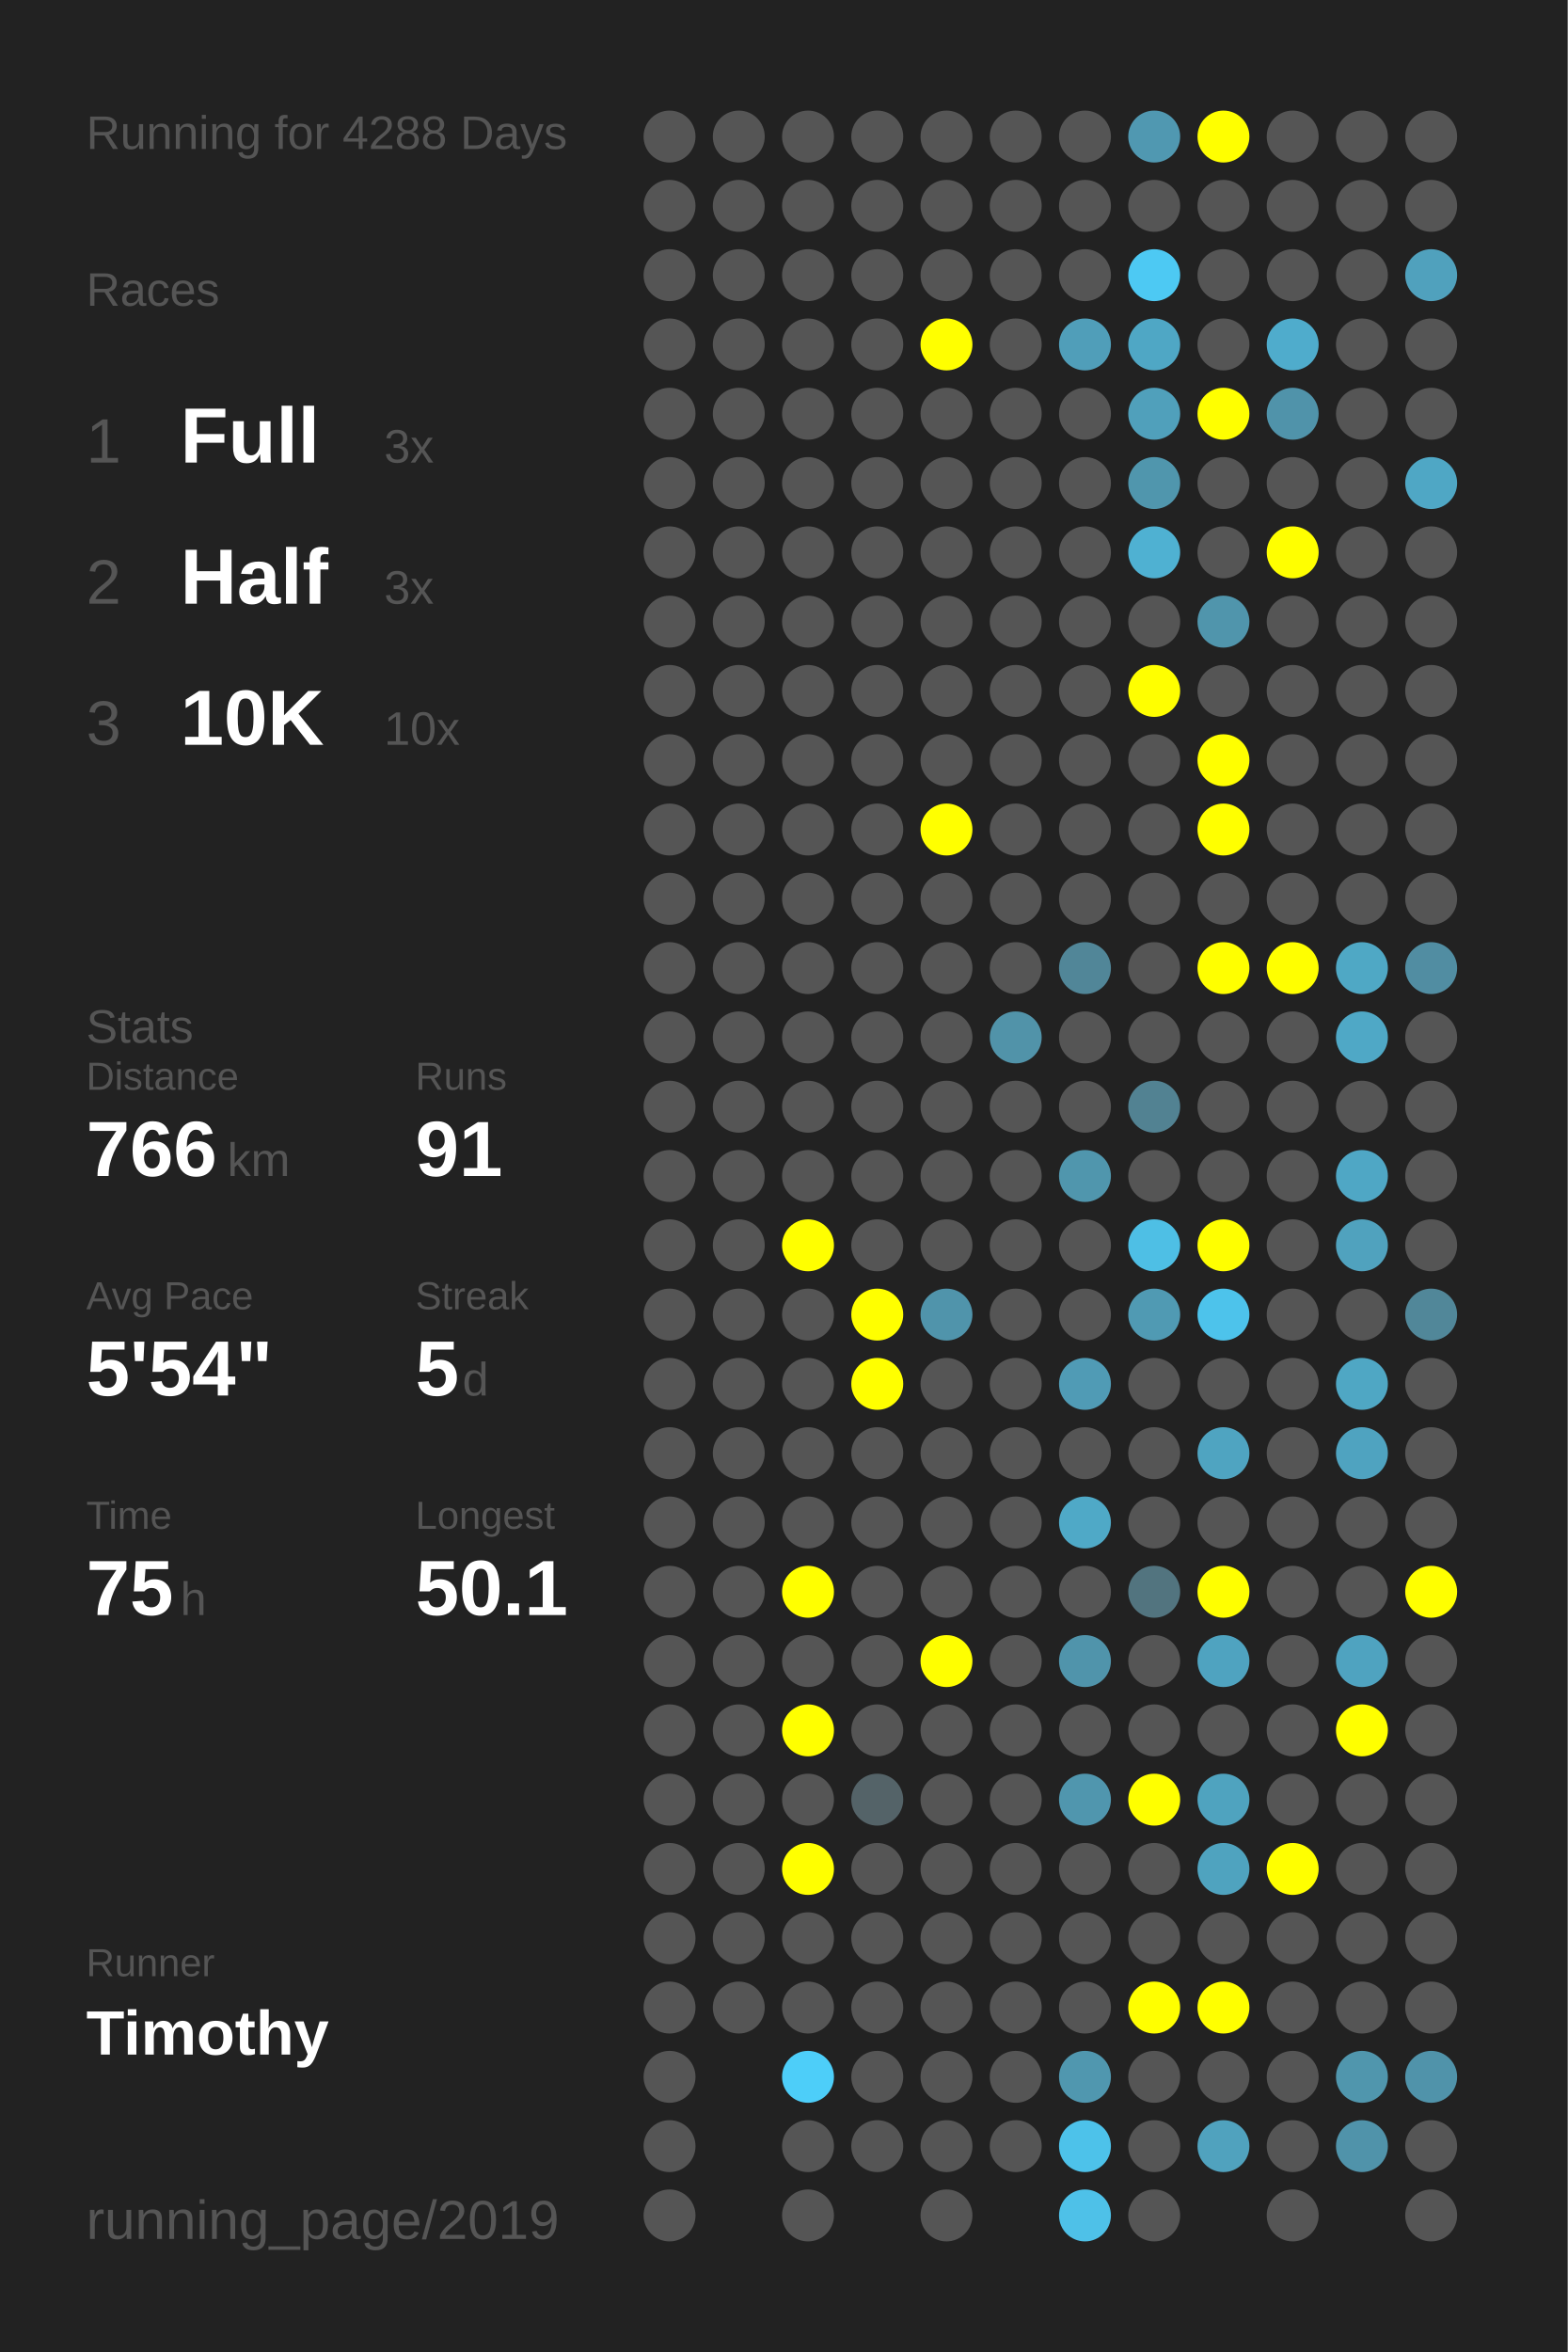
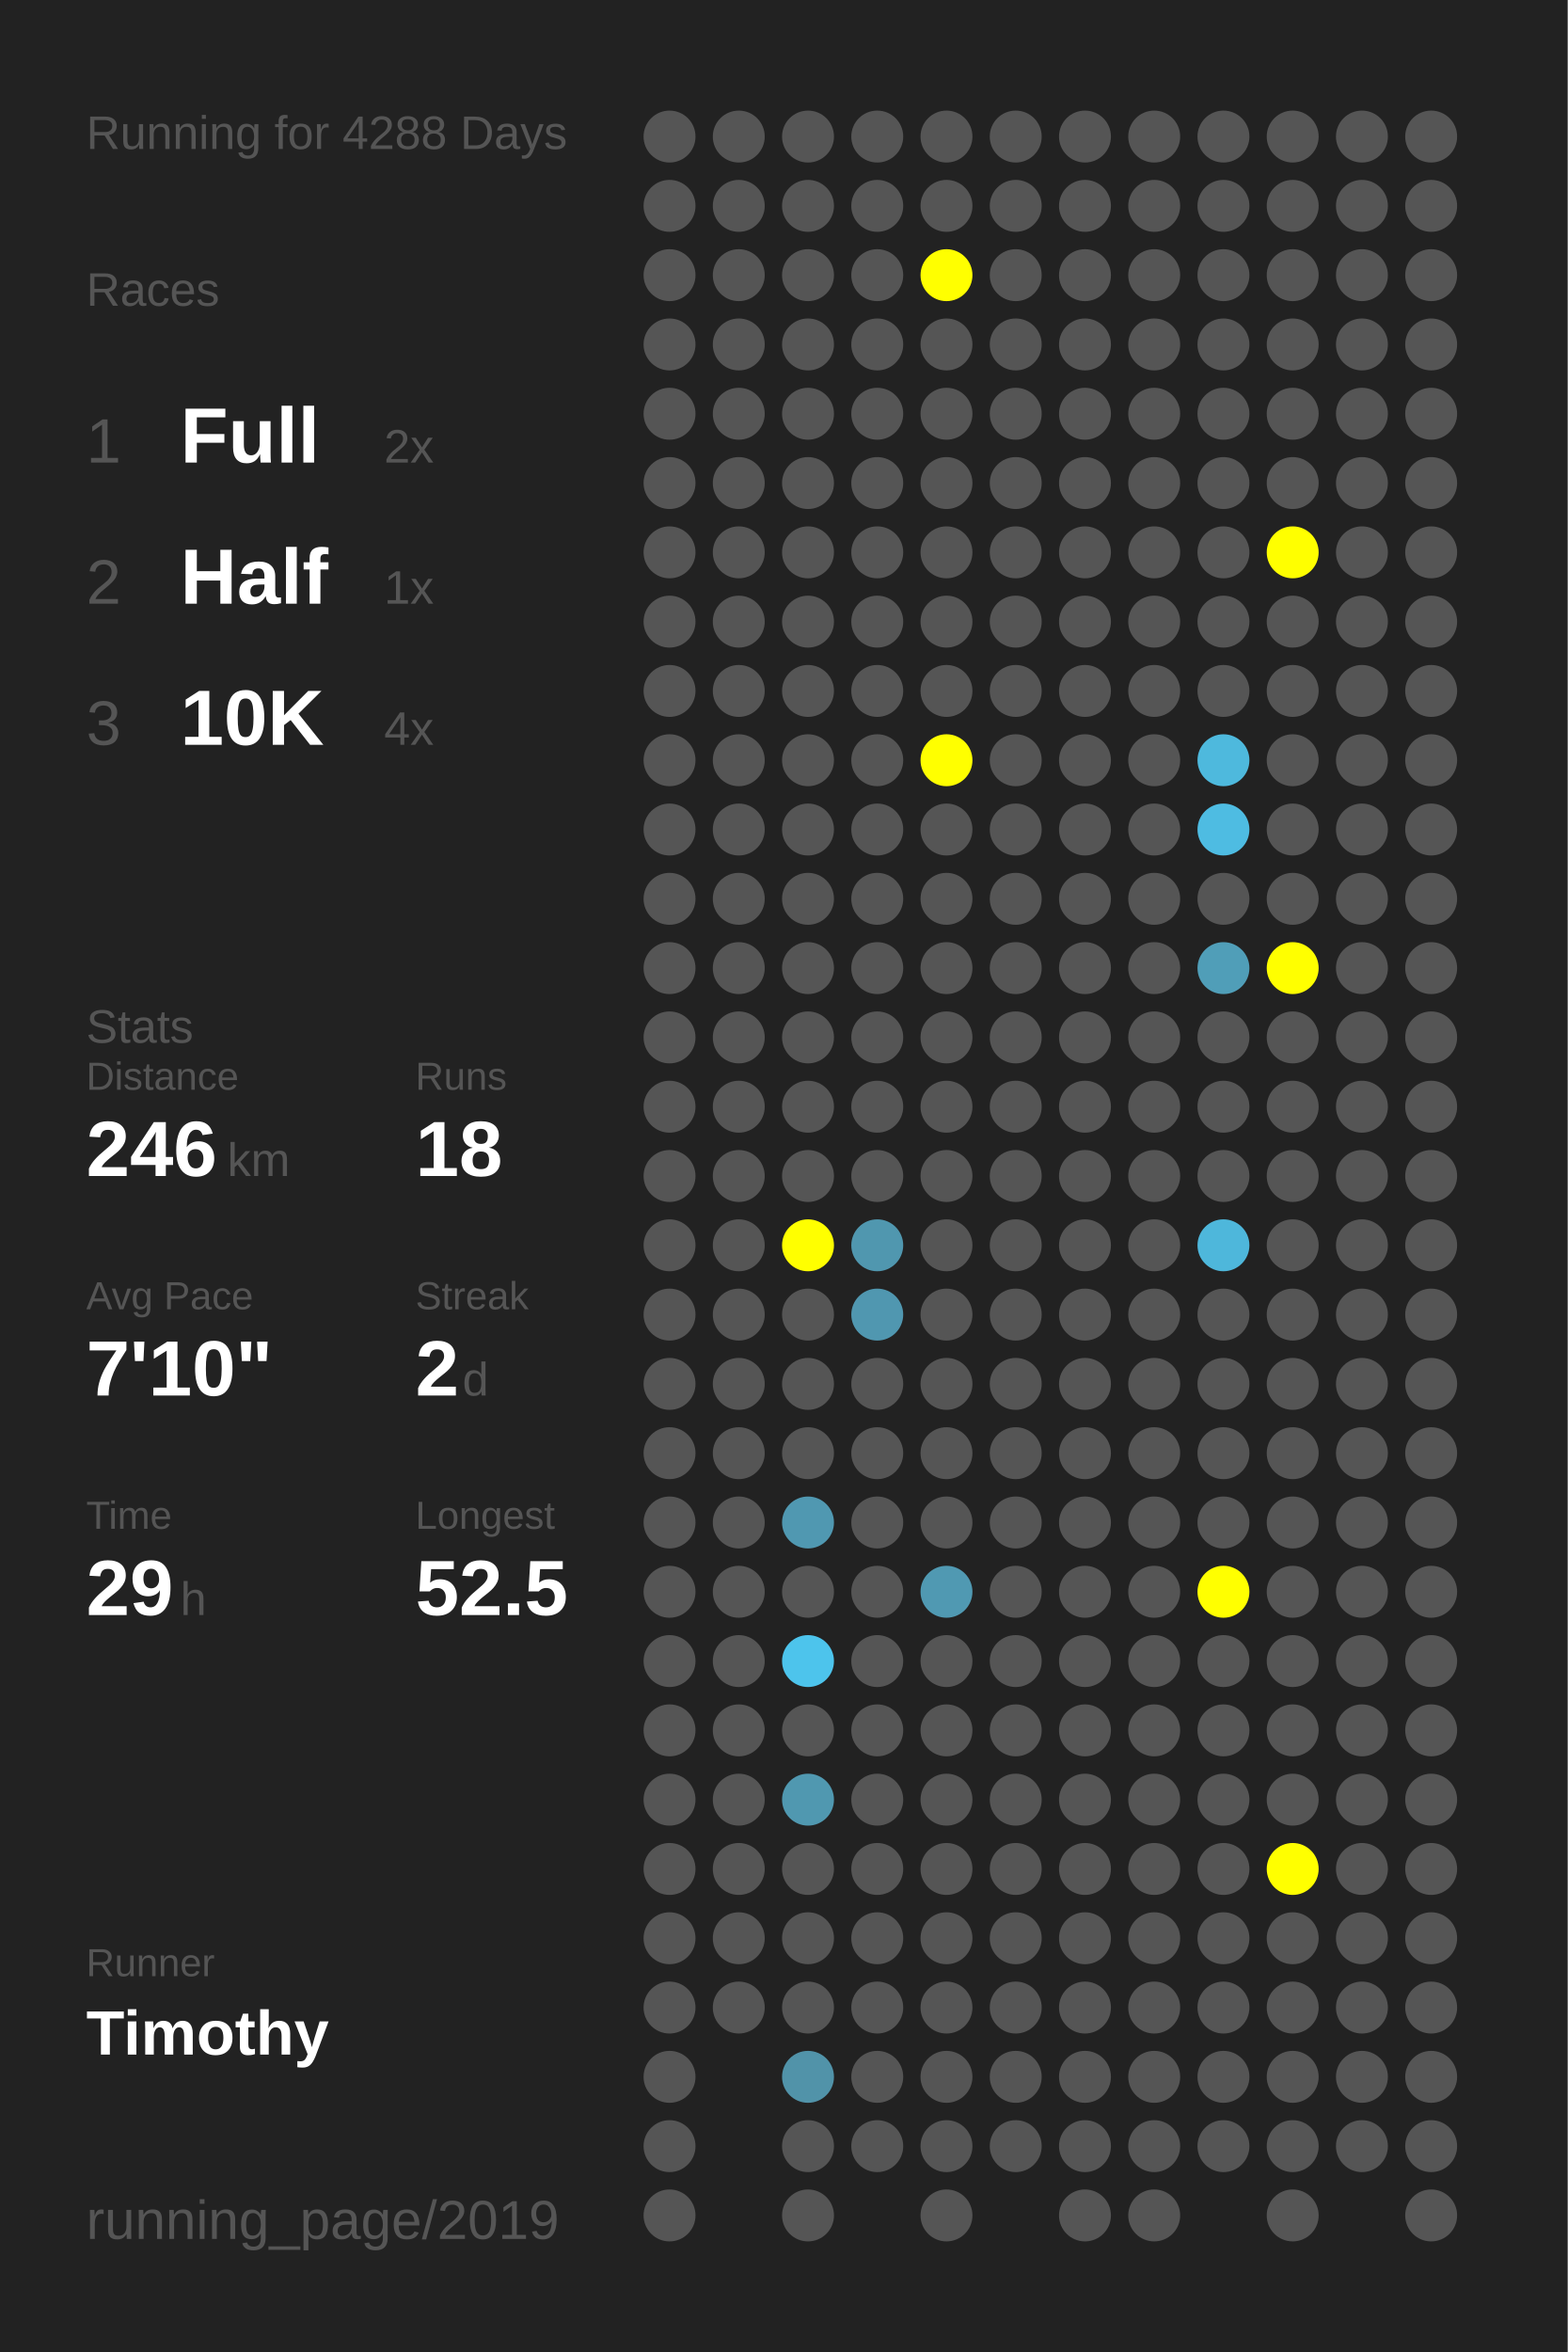
<svg xmlns="http://www.w3.org/2000/svg" baseProfile="full" height="300mm" version="1.1" viewBox="0,0,200,300" width="200mm">
  <defs />
  <rect fill="#222222" height="300" width="200" x="0" y="0" />
  <text fill="#555555" style="font-size:6px; font-family:Arial;" x="11" y="19">Running for 4288 Days</text>
  <text fill="#555555" style="font-size:6px; font-family:Arial;" x="11" y="39">Races</text>
  <text fill="#555555" style="font-size:8px; font-family:Arial;" x="11" y="59">1</text>
  <text fill="#FFFFFF" style="font-size:10px; font-family:Arial; font-weight:bold;" x="23" y="59">Full</text>
-   <text fill="#555555" style="font-size:6px; font-family:Arial;" x="49" y="59">3x</text>
+   <text fill="#555555" style="font-size:6px; font-family:Arial;" x="49" y="59">2x</text>
  <text fill="#555555" style="font-size:8px; font-family:Arial;" x="11" y="77">2</text>
  <text fill="#FFFFFF" style="font-size:10px; font-family:Arial; font-weight:bold;" x="23" y="77">Half</text>
-   <text fill="#555555" style="font-size:6px; font-family:Arial;" x="49" y="77">3x</text>
+   <text fill="#555555" style="font-size:6px; font-family:Arial;" x="49" y="77">1x</text>
  <text fill="#555555" style="font-size:8px; font-family:Arial;" x="11" y="95">3</text>
  <text fill="#FFFFFF" style="font-size:10px; font-family:Arial; font-weight:bold;" x="23" y="95">10K</text>
-   <text fill="#555555" style="font-size:6px; font-family:Arial;" x="49" y="95">10x</text>
+   <text fill="#555555" style="font-size:6px; font-family:Arial;" x="49" y="95">4x</text>
  <text fill="#555555" style="font-size:6px; font-family:Arial;" x="11" y="133">Stats</text>
  <text fill="#555555" style="font-size:5px; font-family:Arial;" x="11" y="139">Distance</text>
-   <text fill="#FFFFFF" style="font-size:10px; font-family:Arial; font-weight:bold;" x="11" y="150">766</text>
+   <text fill="#FFFFFF" style="font-size:10px; font-family:Arial; font-weight:bold;" x="11" y="150">246</text>
  <text fill="#555555" style="font-size:6px; font-family:Arial;" x="29" y="150">km</text>
  <text fill="#555555" style="font-size:5px; font-family:Arial;" x="53" y="139">Runs</text>
-   <text fill="#FFFFFF" style="font-size:10px; font-family:Arial; font-weight:bold;" x="53" y="150">91</text>
+   <text fill="#FFFFFF" style="font-size:10px; font-family:Arial; font-weight:bold;" x="53" y="150">18</text>
  <text fill="#555555" style="font-size:5px; font-family:Arial;" x="11" y="167">Avg Pace</text>
-   <text fill="#FFFFFF" style="font-size:10px; font-family:Arial; font-weight:bold;" x="11" y="178">5'54"</text>
+   <text fill="#FFFFFF" style="font-size:10px; font-family:Arial; font-weight:bold;" x="11" y="178">7'10"</text>
  <text fill="#555555" style="font-size:5px; font-family:Arial;" x="53" y="167">Streak</text>
-   <text fill="#FFFFFF" style="font-size:10px; font-family:Arial; font-weight:bold;" x="53" y="178">5</text>
+   <text fill="#FFFFFF" style="font-size:10px; font-family:Arial; font-weight:bold;" x="53" y="178">2</text>
  <text fill="#555555" style="font-size:6px; font-family:Arial;" x="59" y="178">d</text>
  <text fill="#555555" style="font-size:5px; font-family:Arial;" x="11" y="195">Time</text>
-   <text fill="#FFFFFF" style="font-size:10px; font-family:Arial; font-weight:bold;" x="11" y="206">75</text>
+   <text fill="#FFFFFF" style="font-size:10px; font-family:Arial; font-weight:bold;" x="11" y="206">29</text>
  <text fill="#555555" style="font-size:6px; font-family:Arial;" x="23" y="206">h</text>
  <text fill="#555555" style="font-size:5px; font-family:Arial;" x="53" y="195">Longest</text>
-   <text fill="#FFFFFF" style="font-size:10px; font-family:Arial; font-weight:bold;" x="53" y="206">50.1</text>
+   <text fill="#FFFFFF" style="font-size:10px; font-family:Arial; font-weight:bold;" x="53" y="206">52.5</text>
  <text fill="#555555" style="font-size:5px; font-family:Arial;" x="11" y="252.065">Runner</text>
  <text fill="#FFFFFF" style="font-size:8px; font-family:Arial; font-weight:bold;" x="11" y="262.065">Timothy</text>
  <text fill="#555555" style="font-size:7px; font-family:Arial;" x="11" y="285.581">running_page/2019</text>
  <circle cx="85.417" cy="17.419" fill="#555555" r="3.312" />
  <circle cx="85.417" cy="26.258" fill="#555555" r="3.312" />
  <circle cx="85.417" cy="35.097" fill="#555555" r="3.312" />
  <circle cx="85.417" cy="43.935" fill="#555555" r="3.312" />
  <circle cx="85.417" cy="52.774" fill="#555555" r="3.312" />
  <circle cx="85.417" cy="61.613" fill="#555555" r="3.312" />
  <circle cx="85.417" cy="70.452" fill="#555555" r="3.312" />
  <circle cx="85.417" cy="79.29" fill="#555555" r="3.312" />
  <circle cx="85.417" cy="88.129" fill="#555555" r="3.312" />
  <circle cx="85.417" cy="96.968" fill="#555555" r="3.312" />
  <circle cx="85.417" cy="105.806" fill="#555555" r="3.312" />
  <circle cx="85.417" cy="114.645" fill="#555555" r="3.312" />
  <circle cx="85.417" cy="123.484" fill="#555555" r="3.312" />
  <circle cx="85.417" cy="132.323" fill="#555555" r="3.312" />
  <circle cx="85.417" cy="141.161" fill="#555555" r="3.312" />
  <circle cx="85.417" cy="150" fill="#555555" r="3.312" />
  <circle cx="85.417" cy="158.839" fill="#555555" r="3.312" />
  <circle cx="85.417" cy="167.677" fill="#555555" r="3.312" />
  <circle cx="85.417" cy="176.516" fill="#555555" r="3.312" />
  <circle cx="85.417" cy="185.355" fill="#555555" r="3.312" />
  <circle cx="85.417" cy="194.194" fill="#555555" r="3.312" />
  <circle cx="85.417" cy="203.032" fill="#555555" r="3.312" />
  <circle cx="85.417" cy="211.871" fill="#555555" r="3.312" />
  <circle cx="85.417" cy="220.71" fill="#555555" r="3.312" />
  <circle cx="85.417" cy="229.548" fill="#555555" r="3.312" />
  <circle cx="85.417" cy="238.387" fill="#555555" r="3.312" />
  <circle cx="85.417" cy="247.226" fill="#555555" r="3.312" />
  <circle cx="85.417" cy="256.065" fill="#555555" r="3.312" />
  <circle cx="85.417" cy="264.903" fill="#555555" r="3.312" />
  <circle cx="85.417" cy="273.742" fill="#555555" r="3.312" />
  <circle cx="85.417" cy="282.581" fill="#555555" r="3.312" />
  <circle cx="94.25" cy="17.419" fill="#555555" r="3.312" />
  <circle cx="94.25" cy="26.258" fill="#555555" r="3.312" />
  <circle cx="94.25" cy="35.097" fill="#555555" r="3.312" />
  <circle cx="94.25" cy="43.935" fill="#555555" r="3.312" />
  <circle cx="94.25" cy="52.774" fill="#555555" r="3.312" />
  <circle cx="94.25" cy="61.613" fill="#555555" r="3.312" />
  <circle cx="94.25" cy="70.452" fill="#555555" r="3.312" />
  <circle cx="94.25" cy="79.29" fill="#555555" r="3.312" />
  <circle cx="94.25" cy="88.129" fill="#555555" r="3.312" />
  <circle cx="94.25" cy="96.968" fill="#555555" r="3.312" />
  <circle cx="94.25" cy="105.806" fill="#555555" r="3.312" />
  <circle cx="94.25" cy="114.645" fill="#555555" r="3.312" />
  <circle cx="94.25" cy="123.484" fill="#555555" r="3.312" />
  <circle cx="94.25" cy="132.323" fill="#555555" r="3.312" />
  <circle cx="94.25" cy="141.161" fill="#555555" r="3.312" />
  <circle cx="94.25" cy="150" fill="#555555" r="3.312" />
  <circle cx="94.25" cy="158.839" fill="#555555" r="3.312" />
  <circle cx="94.25" cy="167.677" fill="#555555" r="3.312" />
  <circle cx="94.25" cy="176.516" fill="#555555" r="3.312" />
  <circle cx="94.25" cy="185.355" fill="#555555" r="3.312" />
  <circle cx="94.25" cy="194.194" fill="#555555" r="3.312" />
  <circle cx="94.25" cy="203.032" fill="#555555" r="3.312" />
  <circle cx="94.25" cy="211.871" fill="#555555" r="3.312" />
  <circle cx="94.25" cy="220.71" fill="#555555" r="3.312" />
  <circle cx="94.25" cy="229.548" fill="#555555" r="3.312" />
  <circle cx="94.25" cy="238.387" fill="#555555" r="3.312" />
  <circle cx="94.25" cy="247.226" fill="#555555" r="3.312" />
  <circle cx="94.25" cy="256.065" fill="#555555" r="3.312" />
  <circle cx="103.083" cy="17.419" fill="#555555" r="3.312" />
  <circle cx="103.083" cy="26.258" fill="#555555" r="3.312" />
  <circle cx="103.083" cy="35.097" fill="#555555" r="3.312" />
  <circle cx="103.083" cy="43.935" fill="#555555" r="3.312" />
  <circle cx="103.083" cy="52.774" fill="#555555" r="3.312" />
  <circle cx="103.083" cy="61.613" fill="#555555" r="3.312" />
  <circle cx="103.083" cy="70.452" fill="#555555" r="3.312" />
  <circle cx="103.083" cy="79.29" fill="#555555" r="3.312" />
  <circle cx="103.083" cy="88.129" fill="#555555" r="3.312" />
  <circle cx="103.083" cy="96.968" fill="#555555" r="3.312" />
  <circle cx="103.083" cy="105.806" fill="#555555" r="3.312" />
  <circle cx="103.083" cy="114.645" fill="#555555" r="3.312" />
  <circle cx="103.083" cy="123.484" fill="#555555" r="3.312" />
  <circle cx="103.083" cy="132.323" fill="#555555" r="3.312" />
  <circle cx="103.083" cy="141.161" fill="#555555" r="3.312" />
  <circle cx="103.083" cy="150" fill="#555555" r="3.312" />
  <circle cx="103.083" cy="158.839" fill="#FFFF00" r="3.312" />
  <circle cx="103.083" cy="167.677" fill="#555555" r="3.312" />
  <circle cx="103.083" cy="176.516" fill="#555555" r="3.312" />
  <circle cx="103.083" cy="185.355" fill="#555555" r="3.312" />
-   <circle cx="103.083" cy="194.194" fill="#555555" r="3.312" />
-   <circle cx="103.083" cy="203.032" fill="#FFFF00" r="3.312" />
-   <circle cx="103.083" cy="211.871" fill="#555555" r="3.312" />
-   <circle cx="103.083" cy="220.71" fill="#FFFF00" r="3.312" />
-   <circle cx="103.083" cy="229.548" fill="#555555" r="3.312" />
-   <circle cx="103.083" cy="238.387" fill="#FFFF00" r="3.312" />
+   <circle cx="103.083" cy="194.194" fill="#5098b1" r="3.312" />
+   <circle cx="103.083" cy="203.032" fill="#555555" r="3.312" />
+   <circle cx="103.083" cy="211.871" fill="#4dc4ec" r="3.312" />
+   <circle cx="103.083" cy="220.71" fill="#555555" r="3.312" />
+   <circle cx="103.083" cy="229.548" fill="#5098b0" r="3.312" />
+   <circle cx="103.083" cy="238.387" fill="#555555" r="3.312" />
  <circle cx="103.083" cy="247.226" fill="#555555" r="3.312" />
  <circle cx="103.083" cy="256.065" fill="#555555" r="3.312" />
-   <circle cx="103.083" cy="264.903" fill="#4dcef9" r="3.312" />
+   <circle cx="103.083" cy="264.903" fill="#5193a9" r="3.312" />
  <circle cx="103.083" cy="273.742" fill="#555555" r="3.312" />
  <circle cx="103.083" cy="282.581" fill="#555555" r="3.312" />
  <circle cx="111.917" cy="17.419" fill="#555555" r="3.312" />
  <circle cx="111.917" cy="26.258" fill="#555555" r="3.312" />
  <circle cx="111.917" cy="35.097" fill="#555555" r="3.312" />
  <circle cx="111.917" cy="43.935" fill="#555555" r="3.312" />
  <circle cx="111.917" cy="52.774" fill="#555555" r="3.312" />
  <circle cx="111.917" cy="61.613" fill="#555555" r="3.312" />
  <circle cx="111.917" cy="70.452" fill="#555555" r="3.312" />
  <circle cx="111.917" cy="79.29" fill="#555555" r="3.312" />
  <circle cx="111.917" cy="88.129" fill="#555555" r="3.312" />
  <circle cx="111.917" cy="96.968" fill="#555555" r="3.312" />
  <circle cx="111.917" cy="105.806" fill="#555555" r="3.312" />
  <circle cx="111.917" cy="114.645" fill="#555555" r="3.312" />
  <circle cx="111.917" cy="123.484" fill="#555555" r="3.312" />
  <circle cx="111.917" cy="132.323" fill="#555555" r="3.312" />
  <circle cx="111.917" cy="141.161" fill="#555555" r="3.312" />
  <circle cx="111.917" cy="150" fill="#555555" r="3.312" />
-   <circle cx="111.917" cy="158.839" fill="#555555" r="3.312" />
-   <circle cx="111.917" cy="167.677" fill="#FFFF00" r="3.312" />
-   <circle cx="111.917" cy="176.516" fill="#FFFF00" r="3.312" />
+   <circle cx="111.917" cy="158.839" fill="#5097af" r="3.312" />
+   <circle cx="111.917" cy="167.677" fill="#5097b0" r="3.312" />
+   <circle cx="111.917" cy="176.516" fill="#555555" r="3.312" />
  <circle cx="111.917" cy="185.355" fill="#555555" r="3.312" />
  <circle cx="111.917" cy="194.194" fill="#555555" r="3.312" />
  <circle cx="111.917" cy="203.032" fill="#555555" r="3.312" />
  <circle cx="111.917" cy="211.871" fill="#555555" r="3.312" />
  <circle cx="111.917" cy="220.71" fill="#555555" r="3.312" />
-   <circle cx="111.917" cy="229.548" fill="#546368" r="3.312" />
+   <circle cx="111.917" cy="229.548" fill="#555555" r="3.312" />
  <circle cx="111.917" cy="238.387" fill="#555555" r="3.312" />
  <circle cx="111.917" cy="247.226" fill="#555555" r="3.312" />
  <circle cx="111.917" cy="256.065" fill="#555555" r="3.312" />
  <circle cx="111.917" cy="264.903" fill="#555555" r="3.312" />
  <circle cx="111.917" cy="273.742" fill="#555555" r="3.312" />
  <circle cx="120.75" cy="17.419" fill="#555555" r="3.312" />
  <circle cx="120.75" cy="26.258" fill="#555555" r="3.312" />
-   <circle cx="120.75" cy="35.097" fill="#555555" r="3.312" />
-   <circle cx="120.75" cy="43.935" fill="#FFFF00" r="3.312" />
+   <circle cx="120.75" cy="35.097" fill="#FFFF00" r="3.312" />
+   <circle cx="120.75" cy="43.935" fill="#555555" r="3.312" />
  <circle cx="120.75" cy="52.774" fill="#555555" r="3.312" />
  <circle cx="120.75" cy="61.613" fill="#555555" r="3.312" />
  <circle cx="120.75" cy="70.452" fill="#555555" r="3.312" />
  <circle cx="120.75" cy="79.29" fill="#555555" r="3.312" />
  <circle cx="120.75" cy="88.129" fill="#555555" r="3.312" />
-   <circle cx="120.75" cy="96.968" fill="#555555" r="3.312" />
-   <circle cx="120.75" cy="105.806" fill="#FFFF00" r="3.312" />
+   <circle cx="120.75" cy="96.968" fill="#FFFF00" r="3.312" />
+   <circle cx="120.75" cy="105.806" fill="#555555" r="3.312" />
  <circle cx="120.75" cy="114.645" fill="#555555" r="3.312" />
  <circle cx="120.75" cy="123.484" fill="#555555" r="3.312" />
  <circle cx="120.75" cy="132.323" fill="#555555" r="3.312" />
  <circle cx="120.75" cy="141.161" fill="#555555" r="3.312" />
  <circle cx="120.75" cy="150" fill="#555555" r="3.312" />
  <circle cx="120.75" cy="158.839" fill="#555555" r="3.312" />
-   <circle cx="120.75" cy="167.677" fill="#5094ab" r="3.312" />
+   <circle cx="120.75" cy="167.677" fill="#555555" r="3.312" />
  <circle cx="120.75" cy="176.516" fill="#555555" r="3.312" />
  <circle cx="120.75" cy="185.355" fill="#555555" r="3.312" />
  <circle cx="120.75" cy="194.194" fill="#555555" r="3.312" />
-   <circle cx="120.75" cy="203.032" fill="#555555" r="3.312" />
-   <circle cx="120.75" cy="211.871" fill="#FFFF00" r="3.312" />
+   <circle cx="120.75" cy="203.032" fill="#5099b2" r="3.312" />
+   <circle cx="120.75" cy="211.871" fill="#555555" r="3.312" />
  <circle cx="120.75" cy="220.71" fill="#555555" r="3.312" />
  <circle cx="120.75" cy="229.548" fill="#555555" r="3.312" />
  <circle cx="120.75" cy="238.387" fill="#555555" r="3.312" />
  <circle cx="120.75" cy="247.226" fill="#555555" r="3.312" />
  <circle cx="120.75" cy="256.065" fill="#555555" r="3.312" />
  <circle cx="120.75" cy="264.903" fill="#555555" r="3.312" />
  <circle cx="120.75" cy="273.742" fill="#555555" r="3.312" />
  <circle cx="120.75" cy="282.581" fill="#555555" r="3.312" />
  <circle cx="129.583" cy="17.419" fill="#555555" r="3.312" />
  <circle cx="129.583" cy="26.258" fill="#555555" r="3.312" />
  <circle cx="129.583" cy="35.097" fill="#555555" r="3.312" />
  <circle cx="129.583" cy="43.935" fill="#555555" r="3.312" />
  <circle cx="129.583" cy="52.774" fill="#555555" r="3.312" />
  <circle cx="129.583" cy="61.613" fill="#555555" r="3.312" />
  <circle cx="129.583" cy="70.452" fill="#555555" r="3.312" />
  <circle cx="129.583" cy="79.29" fill="#555555" r="3.312" />
  <circle cx="129.583" cy="88.129" fill="#555555" r="3.312" />
  <circle cx="129.583" cy="96.968" fill="#555555" r="3.312" />
  <circle cx="129.583" cy="105.806" fill="#555555" r="3.312" />
  <circle cx="129.583" cy="114.645" fill="#555555" r="3.312" />
  <circle cx="129.583" cy="123.484" fill="#555555" r="3.312" />
-   <circle cx="129.583" cy="132.323" fill="#5193a9" r="3.312" />
+   <circle cx="129.583" cy="132.323" fill="#555555" r="3.312" />
  <circle cx="129.583" cy="141.161" fill="#555555" r="3.312" />
  <circle cx="129.583" cy="150" fill="#555555" r="3.312" />
  <circle cx="129.583" cy="158.839" fill="#555555" r="3.312" />
  <circle cx="129.583" cy="167.677" fill="#555555" r="3.312" />
  <circle cx="129.583" cy="176.516" fill="#555555" r="3.312" />
  <circle cx="129.583" cy="185.355" fill="#555555" r="3.312" />
  <circle cx="129.583" cy="194.194" fill="#555555" r="3.312" />
  <circle cx="129.583" cy="203.032" fill="#555555" r="3.312" />
  <circle cx="129.583" cy="211.871" fill="#555555" r="3.312" />
  <circle cx="129.583" cy="220.71" fill="#555555" r="3.312" />
  <circle cx="129.583" cy="229.548" fill="#555555" r="3.312" />
  <circle cx="129.583" cy="238.387" fill="#555555" r="3.312" />
  <circle cx="129.583" cy="247.226" fill="#555555" r="3.312" />
  <circle cx="129.583" cy="256.065" fill="#555555" r="3.312" />
  <circle cx="129.583" cy="264.903" fill="#555555" r="3.312" />
  <circle cx="129.583" cy="273.742" fill="#555555" r="3.312" />
  <circle cx="138.417" cy="17.419" fill="#555555" r="3.312" />
  <circle cx="138.417" cy="26.258" fill="#555555" r="3.312" />
  <circle cx="138.417" cy="35.097" fill="#555555" r="3.312" />
-   <circle cx="138.417" cy="43.935" fill="#509eb9" r="3.312" />
+   <circle cx="138.417" cy="43.935" fill="#555555" r="3.312" />
  <circle cx="138.417" cy="52.774" fill="#555555" r="3.312" />
  <circle cx="138.417" cy="61.613" fill="#555555" r="3.312" />
  <circle cx="138.417" cy="70.452" fill="#555555" r="3.312" />
  <circle cx="138.417" cy="79.29" fill="#555555" r="3.312" />
  <circle cx="138.417" cy="88.129" fill="#555555" r="3.312" />
  <circle cx="138.417" cy="96.968" fill="#555555" r="3.312" />
  <circle cx="138.417" cy="105.806" fill="#555555" r="3.312" />
  <circle cx="138.417" cy="114.645" fill="#555555" r="3.312" />
-   <circle cx="138.417" cy="123.484" fill="#518698" r="3.312" />
+   <circle cx="138.417" cy="123.484" fill="#555555" r="3.312" />
  <circle cx="138.417" cy="132.323" fill="#555555" r="3.312" />
  <circle cx="138.417" cy="141.161" fill="#555555" r="3.312" />
-   <circle cx="138.417" cy="150" fill="#5096ad" r="3.312" />
+   <circle cx="138.417" cy="150" fill="#555555" r="3.312" />
  <circle cx="138.417" cy="158.839" fill="#555555" r="3.312" />
  <circle cx="138.417" cy="167.677" fill="#555555" r="3.312" />
-   <circle cx="138.417" cy="176.516" fill="#509bb5" r="3.312" />
+   <circle cx="138.417" cy="176.516" fill="#555555" r="3.312" />
  <circle cx="138.417" cy="185.355" fill="#555555" r="3.312" />
-   <circle cx="138.417" cy="194.194" fill="#4fa9c7" r="3.312" />
+   <circle cx="138.417" cy="194.194" fill="#555555" r="3.312" />
  <circle cx="138.417" cy="203.032" fill="#555555" r="3.312" />
-   <circle cx="138.417" cy="211.871" fill="#5094ab" r="3.312" />
+   <circle cx="138.417" cy="211.871" fill="#555555" r="3.312" />
  <circle cx="138.417" cy="220.71" fill="#555555" r="3.312" />
-   <circle cx="138.417" cy="229.548" fill="#5096ae" r="3.312" />
+   <circle cx="138.417" cy="229.548" fill="#555555" r="3.312" />
  <circle cx="138.417" cy="238.387" fill="#555555" r="3.312" />
  <circle cx="138.417" cy="247.226" fill="#555555" r="3.312" />
  <circle cx="138.417" cy="256.065" fill="#555555" r="3.312" />
-   <circle cx="138.417" cy="264.903" fill="#5097af" r="3.312" />
-   <circle cx="138.417" cy="273.742" fill="#4dc2ea" r="3.312" />
-   <circle cx="138.417" cy="282.581" fill="#4ec1e8" r="3.312" />
-   <circle cx="147.25" cy="17.419" fill="#5098b1" r="3.312" />
+   <circle cx="138.417" cy="264.903" fill="#555555" r="3.312" />
+   <circle cx="138.417" cy="273.742" fill="#555555" r="3.312" />
+   <circle cx="138.417" cy="282.581" fill="#555555" r="3.312" />
+   <circle cx="147.25" cy="17.419" fill="#555555" r="3.312" />
  <circle cx="147.25" cy="26.258" fill="#555555" r="3.312" />
-   <circle cx="147.25" cy="35.097" fill="#4dc9f3" r="3.312" />
-   <circle cx="147.25" cy="43.935" fill="#4fa7c5" r="3.312" />
-   <circle cx="147.25" cy="52.774" fill="#50a0bb" r="3.312" />
-   <circle cx="147.25" cy="61.613" fill="#5096ad" r="3.312" />
-   <circle cx="147.25" cy="70.452" fill="#4fb1d2" r="3.312" />
+   <circle cx="147.25" cy="35.097" fill="#555555" r="3.312" />
+   <circle cx="147.25" cy="43.935" fill="#555555" r="3.312" />
+   <circle cx="147.25" cy="52.774" fill="#555555" r="3.312" />
+   <circle cx="147.25" cy="61.613" fill="#555555" r="3.312" />
+   <circle cx="147.25" cy="70.452" fill="#555555" r="3.312" />
  <circle cx="147.25" cy="79.29" fill="#555555" r="3.312" />
-   <circle cx="147.25" cy="88.129" fill="#FFFF00" r="3.312" />
+   <circle cx="147.25" cy="88.129" fill="#555555" r="3.312" />
  <circle cx="147.25" cy="96.968" fill="#555555" r="3.312" />
  <circle cx="147.25" cy="105.806" fill="#555555" r="3.312" />
  <circle cx="147.25" cy="114.645" fill="#555555" r="3.312" />
  <circle cx="147.25" cy="123.484" fill="#555555" r="3.312" />
  <circle cx="147.25" cy="132.323" fill="#555555" r="3.312" />
-   <circle cx="147.25" cy="141.161" fill="#528292" r="3.312" />
+   <circle cx="147.25" cy="141.161" fill="#555555" r="3.312" />
  <circle cx="147.25" cy="150" fill="#555555" r="3.312" />
-   <circle cx="147.25" cy="158.839" fill="#4ebfe5" r="3.312" />
-   <circle cx="147.25" cy="167.677" fill="#509ab3" r="3.312" />
+   <circle cx="147.25" cy="158.839" fill="#555555" r="3.312" />
+   <circle cx="147.25" cy="167.677" fill="#555555" r="3.312" />
  <circle cx="147.25" cy="176.516" fill="#555555" r="3.312" />
  <circle cx="147.25" cy="185.355" fill="#555555" r="3.312" />
  <circle cx="147.25" cy="194.194" fill="#555555" r="3.312" />
-   <circle cx="147.25" cy="203.032" fill="#52747f" r="3.312" />
+   <circle cx="147.25" cy="203.032" fill="#555555" r="3.312" />
  <circle cx="147.25" cy="211.871" fill="#555555" r="3.312" />
  <circle cx="147.25" cy="220.71" fill="#555555" r="3.312" />
-   <circle cx="147.25" cy="229.548" fill="#FFFF00" r="3.312" />
+   <circle cx="147.25" cy="229.548" fill="#555555" r="3.312" />
  <circle cx="147.25" cy="238.387" fill="#555555" r="3.312" />
  <circle cx="147.25" cy="247.226" fill="#555555" r="3.312" />
-   <circle cx="147.25" cy="256.065" fill="#FFFF00" r="3.312" />
+   <circle cx="147.25" cy="256.065" fill="#555555" r="3.312" />
  <circle cx="147.25" cy="264.903" fill="#555555" r="3.312" />
  <circle cx="147.25" cy="273.742" fill="#555555" r="3.312" />
  <circle cx="147.25" cy="282.581" fill="#555555" r="3.312" />
-   <circle cx="156.083" cy="17.419" fill="#FFFF00" r="3.312" />
+   <circle cx="156.083" cy="17.419" fill="#555555" r="3.312" />
  <circle cx="156.083" cy="26.258" fill="#555555" r="3.312" />
  <circle cx="156.083" cy="35.097" fill="#555555" r="3.312" />
  <circle cx="156.083" cy="43.935" fill="#555555" r="3.312" />
-   <circle cx="156.083" cy="52.774" fill="#FFFF00" r="3.312" />
+   <circle cx="156.083" cy="52.774" fill="#555555" r="3.312" />
  <circle cx="156.083" cy="61.613" fill="#555555" r="3.312" />
  <circle cx="156.083" cy="70.452" fill="#555555" r="3.312" />
-   <circle cx="156.083" cy="79.29" fill="#5095ac" r="3.312" />
+   <circle cx="156.083" cy="79.29" fill="#555555" r="3.312" />
  <circle cx="156.083" cy="88.129" fill="#555555" r="3.312" />
-   <circle cx="156.083" cy="96.968" fill="#FFFF00" r="3.312" />
-   <circle cx="156.083" cy="105.806" fill="#FFFF00" r="3.312" />
+   <circle cx="156.083" cy="96.968" fill="#4eb9dd" r="3.312" />
+   <circle cx="156.083" cy="105.806" fill="#4ebce2" r="3.312" />
  <circle cx="156.083" cy="114.645" fill="#555555" r="3.312" />
-   <circle cx="156.083" cy="123.484" fill="#FFFF00" r="3.312" />
+   <circle cx="156.083" cy="123.484" fill="#509eb8" r="3.312" />
  <circle cx="156.083" cy="132.323" fill="#555555" r="3.312" />
  <circle cx="156.083" cy="141.161" fill="#555555" r="3.312" />
  <circle cx="156.083" cy="150" fill="#555555" r="3.312" />
-   <circle cx="156.083" cy="158.839" fill="#FFFF00" r="3.312" />
-   <circle cx="156.083" cy="167.677" fill="#4dc3eb" r="3.312" />
+   <circle cx="156.083" cy="158.839" fill="#4eb7db" r="3.312" />
+   <circle cx="156.083" cy="167.677" fill="#555555" r="3.312" />
  <circle cx="156.083" cy="176.516" fill="#555555" r="3.312" />
-   <circle cx="156.083" cy="185.355" fill="#4fa4c1" r="3.312" />
+   <circle cx="156.083" cy="185.355" fill="#555555" r="3.312" />
  <circle cx="156.083" cy="194.194" fill="#555555" r="3.312" />
  <circle cx="156.083" cy="203.032" fill="#FFFF00" r="3.312" />
-   <circle cx="156.083" cy="211.871" fill="#4fa3c0" r="3.312" />
+   <circle cx="156.083" cy="211.871" fill="#555555" r="3.312" />
  <circle cx="156.083" cy="220.71" fill="#555555" r="3.312" />
-   <circle cx="156.083" cy="229.548" fill="#4fa3bf" r="3.312" />
-   <circle cx="156.083" cy="238.387" fill="#4fa3bf" r="3.312" />
+   <circle cx="156.083" cy="229.548" fill="#555555" r="3.312" />
+   <circle cx="156.083" cy="238.387" fill="#555555" r="3.312" />
  <circle cx="156.083" cy="247.226" fill="#555555" r="3.312" />
-   <circle cx="156.083" cy="256.065" fill="#FFFF00" r="3.312" />
+   <circle cx="156.083" cy="256.065" fill="#555555" r="3.312" />
  <circle cx="156.083" cy="264.903" fill="#555555" r="3.312" />
-   <circle cx="156.083" cy="273.742" fill="#50a2be" r="3.312" />
+   <circle cx="156.083" cy="273.742" fill="#555555" r="3.312" />
  <circle cx="164.917" cy="17.419" fill="#555555" r="3.312" />
  <circle cx="164.917" cy="26.258" fill="#555555" r="3.312" />
  <circle cx="164.917" cy="35.097" fill="#555555" r="3.312" />
-   <circle cx="164.917" cy="43.935" fill="#4faccc" r="3.312" />
-   <circle cx="164.917" cy="52.774" fill="#5093aa" r="3.312" />
+   <circle cx="164.917" cy="43.935" fill="#555555" r="3.312" />
+   <circle cx="164.917" cy="52.774" fill="#555555" r="3.312" />
  <circle cx="164.917" cy="61.613" fill="#555555" r="3.312" />
  <circle cx="164.917" cy="70.452" fill="#FFFF00" r="3.312" />
  <circle cx="164.917" cy="79.29" fill="#555555" r="3.312" />
  <circle cx="164.917" cy="88.129" fill="#555555" r="3.312" />
  <circle cx="164.917" cy="96.968" fill="#555555" r="3.312" />
  <circle cx="164.917" cy="105.806" fill="#555555" r="3.312" />
  <circle cx="164.917" cy="114.645" fill="#555555" r="3.312" />
  <circle cx="164.917" cy="123.484" fill="#FFFF00" r="3.312" />
  <circle cx="164.917" cy="132.323" fill="#555555" r="3.312" />
  <circle cx="164.917" cy="141.161" fill="#555555" r="3.312" />
  <circle cx="164.917" cy="150" fill="#555555" r="3.312" />
  <circle cx="164.917" cy="158.839" fill="#555555" r="3.312" />
  <circle cx="164.917" cy="167.677" fill="#555555" r="3.312" />
  <circle cx="164.917" cy="176.516" fill="#555555" r="3.312" />
  <circle cx="164.917" cy="185.355" fill="#555555" r="3.312" />
  <circle cx="164.917" cy="194.194" fill="#555555" r="3.312" />
  <circle cx="164.917" cy="203.032" fill="#555555" r="3.312" />
  <circle cx="164.917" cy="211.871" fill="#555555" r="3.312" />
  <circle cx="164.917" cy="220.71" fill="#555555" r="3.312" />
  <circle cx="164.917" cy="229.548" fill="#555555" r="3.312" />
  <circle cx="164.917" cy="238.387" fill="#FFFF00" r="3.312" />
  <circle cx="164.917" cy="247.226" fill="#555555" r="3.312" />
  <circle cx="164.917" cy="256.065" fill="#555555" r="3.312" />
  <circle cx="164.917" cy="264.903" fill="#555555" r="3.312" />
  <circle cx="164.917" cy="273.742" fill="#555555" r="3.312" />
  <circle cx="164.917" cy="282.581" fill="#555555" r="3.312" />
  <circle cx="173.75" cy="17.419" fill="#555555" r="3.312" />
  <circle cx="173.75" cy="26.258" fill="#555555" r="3.312" />
  <circle cx="173.75" cy="35.097" fill="#555555" r="3.312" />
  <circle cx="173.75" cy="43.935" fill="#555555" r="3.312" />
  <circle cx="173.75" cy="52.774" fill="#555555" r="3.312" />
  <circle cx="173.75" cy="61.613" fill="#555555" r="3.312" />
  <circle cx="173.75" cy="70.452" fill="#555555" r="3.312" />
  <circle cx="173.75" cy="79.29" fill="#555555" r="3.312" />
  <circle cx="173.75" cy="88.129" fill="#555555" r="3.312" />
  <circle cx="173.75" cy="96.968" fill="#555555" r="3.312" />
  <circle cx="173.75" cy="105.806" fill="#555555" r="3.312" />
  <circle cx="173.75" cy="114.645" fill="#555555" r="3.312" />
-   <circle cx="173.75" cy="123.484" fill="#4fa8c5" r="3.312" />
-   <circle cx="173.75" cy="132.323" fill="#4fa8c6" r="3.312" />
+   <circle cx="173.75" cy="123.484" fill="#555555" r="3.312" />
+   <circle cx="173.75" cy="132.323" fill="#555555" r="3.312" />
  <circle cx="173.75" cy="141.161" fill="#555555" r="3.312" />
-   <circle cx="173.75" cy="150" fill="#4fa7c5" r="3.312" />
-   <circle cx="173.75" cy="158.839" fill="#50a2be" r="3.312" />
+   <circle cx="173.75" cy="150" fill="#555555" r="3.312" />
+   <circle cx="173.75" cy="158.839" fill="#555555" r="3.312" />
  <circle cx="173.75" cy="167.677" fill="#555555" r="3.312" />
-   <circle cx="173.75" cy="176.516" fill="#4fa7c4" r="3.312" />
-   <circle cx="173.75" cy="185.355" fill="#4fa3c0" r="3.312" />
+   <circle cx="173.75" cy="176.516" fill="#555555" r="3.312" />
+   <circle cx="173.75" cy="185.355" fill="#555555" r="3.312" />
  <circle cx="173.75" cy="194.194" fill="#555555" r="3.312" />
  <circle cx="173.75" cy="203.032" fill="#555555" r="3.312" />
-   <circle cx="173.75" cy="211.871" fill="#4fa3c0" r="3.312" />
-   <circle cx="173.75" cy="220.71" fill="#FFFF00" r="3.312" />
+   <circle cx="173.75" cy="211.871" fill="#555555" r="3.312" />
+   <circle cx="173.75" cy="220.71" fill="#555555" r="3.312" />
  <circle cx="173.75" cy="229.548" fill="#555555" r="3.312" />
  <circle cx="173.75" cy="238.387" fill="#555555" r="3.312" />
  <circle cx="173.75" cy="247.226" fill="#555555" r="3.312" />
  <circle cx="173.75" cy="256.065" fill="#555555" r="3.312" />
-   <circle cx="173.75" cy="264.903" fill="#5096ad" r="3.312" />
-   <circle cx="173.75" cy="273.742" fill="#5093aa" r="3.312" />
+   <circle cx="173.75" cy="264.903" fill="#555555" r="3.312" />
+   <circle cx="173.75" cy="273.742" fill="#555555" r="3.312" />
  <circle cx="182.583" cy="17.419" fill="#555555" r="3.312" />
  <circle cx="182.583" cy="26.258" fill="#555555" r="3.312" />
-   <circle cx="182.583" cy="35.097" fill="#50a1bd" r="3.312" />
+   <circle cx="182.583" cy="35.097" fill="#555555" r="3.312" />
  <circle cx="182.583" cy="43.935" fill="#555555" r="3.312" />
  <circle cx="182.583" cy="52.774" fill="#555555" r="3.312" />
-   <circle cx="182.583" cy="61.613" fill="#4fa7c5" r="3.312" />
+   <circle cx="182.583" cy="61.613" fill="#555555" r="3.312" />
  <circle cx="182.583" cy="70.452" fill="#555555" r="3.312" />
  <circle cx="182.583" cy="79.29" fill="#555555" r="3.312" />
  <circle cx="182.583" cy="88.129" fill="#555555" r="3.312" />
  <circle cx="182.583" cy="96.968" fill="#555555" r="3.312" />
  <circle cx="182.583" cy="105.806" fill="#555555" r="3.312" />
  <circle cx="182.583" cy="114.645" fill="#555555" r="3.312" />
-   <circle cx="182.583" cy="123.484" fill="#518da2" r="3.312" />
+   <circle cx="182.583" cy="123.484" fill="#555555" r="3.312" />
  <circle cx="182.583" cy="132.323" fill="#555555" r="3.312" />
  <circle cx="182.583" cy="141.161" fill="#555555" r="3.312" />
  <circle cx="182.583" cy="150" fill="#555555" r="3.312" />
  <circle cx="182.583" cy="158.839" fill="#555555" r="3.312" />
-   <circle cx="182.583" cy="167.677" fill="#518799" r="3.312" />
+   <circle cx="182.583" cy="167.677" fill="#555555" r="3.312" />
  <circle cx="182.583" cy="176.516" fill="#555555" r="3.312" />
  <circle cx="182.583" cy="185.355" fill="#555555" r="3.312" />
  <circle cx="182.583" cy="194.194" fill="#555555" r="3.312" />
-   <circle cx="182.583" cy="203.032" fill="#FFFF00" r="3.312" />
+   <circle cx="182.583" cy="203.032" fill="#555555" r="3.312" />
  <circle cx="182.583" cy="211.871" fill="#555555" r="3.312" />
  <circle cx="182.583" cy="220.71" fill="#555555" r="3.312" />
  <circle cx="182.583" cy="229.548" fill="#555555" r="3.312" />
  <circle cx="182.583" cy="238.387" fill="#555555" r="3.312" />
  <circle cx="182.583" cy="247.226" fill="#555555" r="3.312" />
  <circle cx="182.583" cy="256.065" fill="#555555" r="3.312" />
-   <circle cx="182.583" cy="264.903" fill="#5093aa" r="3.312" />
+   <circle cx="182.583" cy="264.903" fill="#555555" r="3.312" />
  <circle cx="182.583" cy="273.742" fill="#555555" r="3.312" />
  <circle cx="182.583" cy="282.581" fill="#555555" r="3.312" />
</svg>
